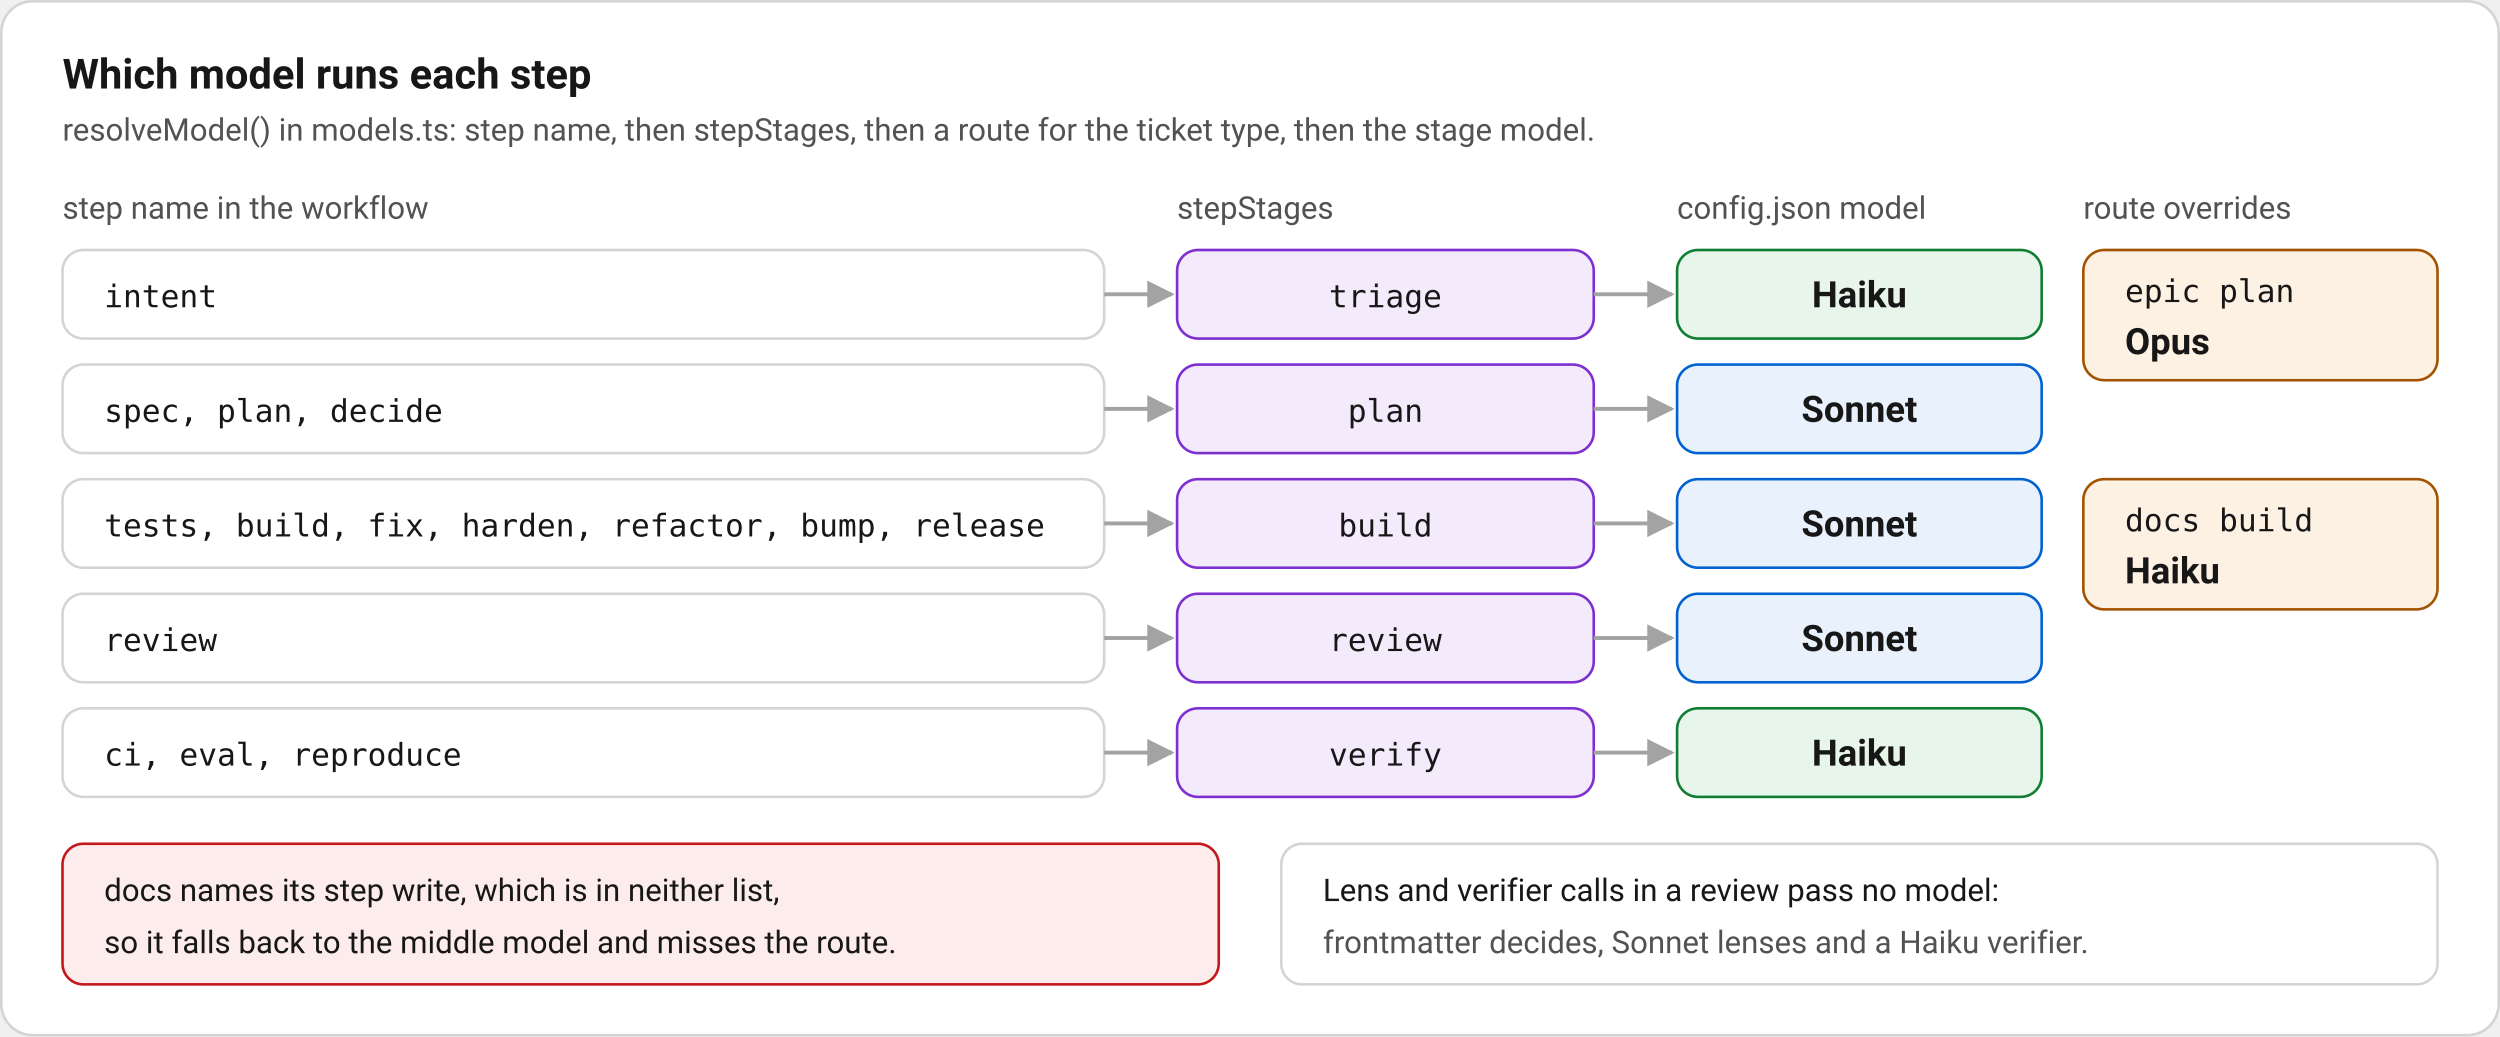
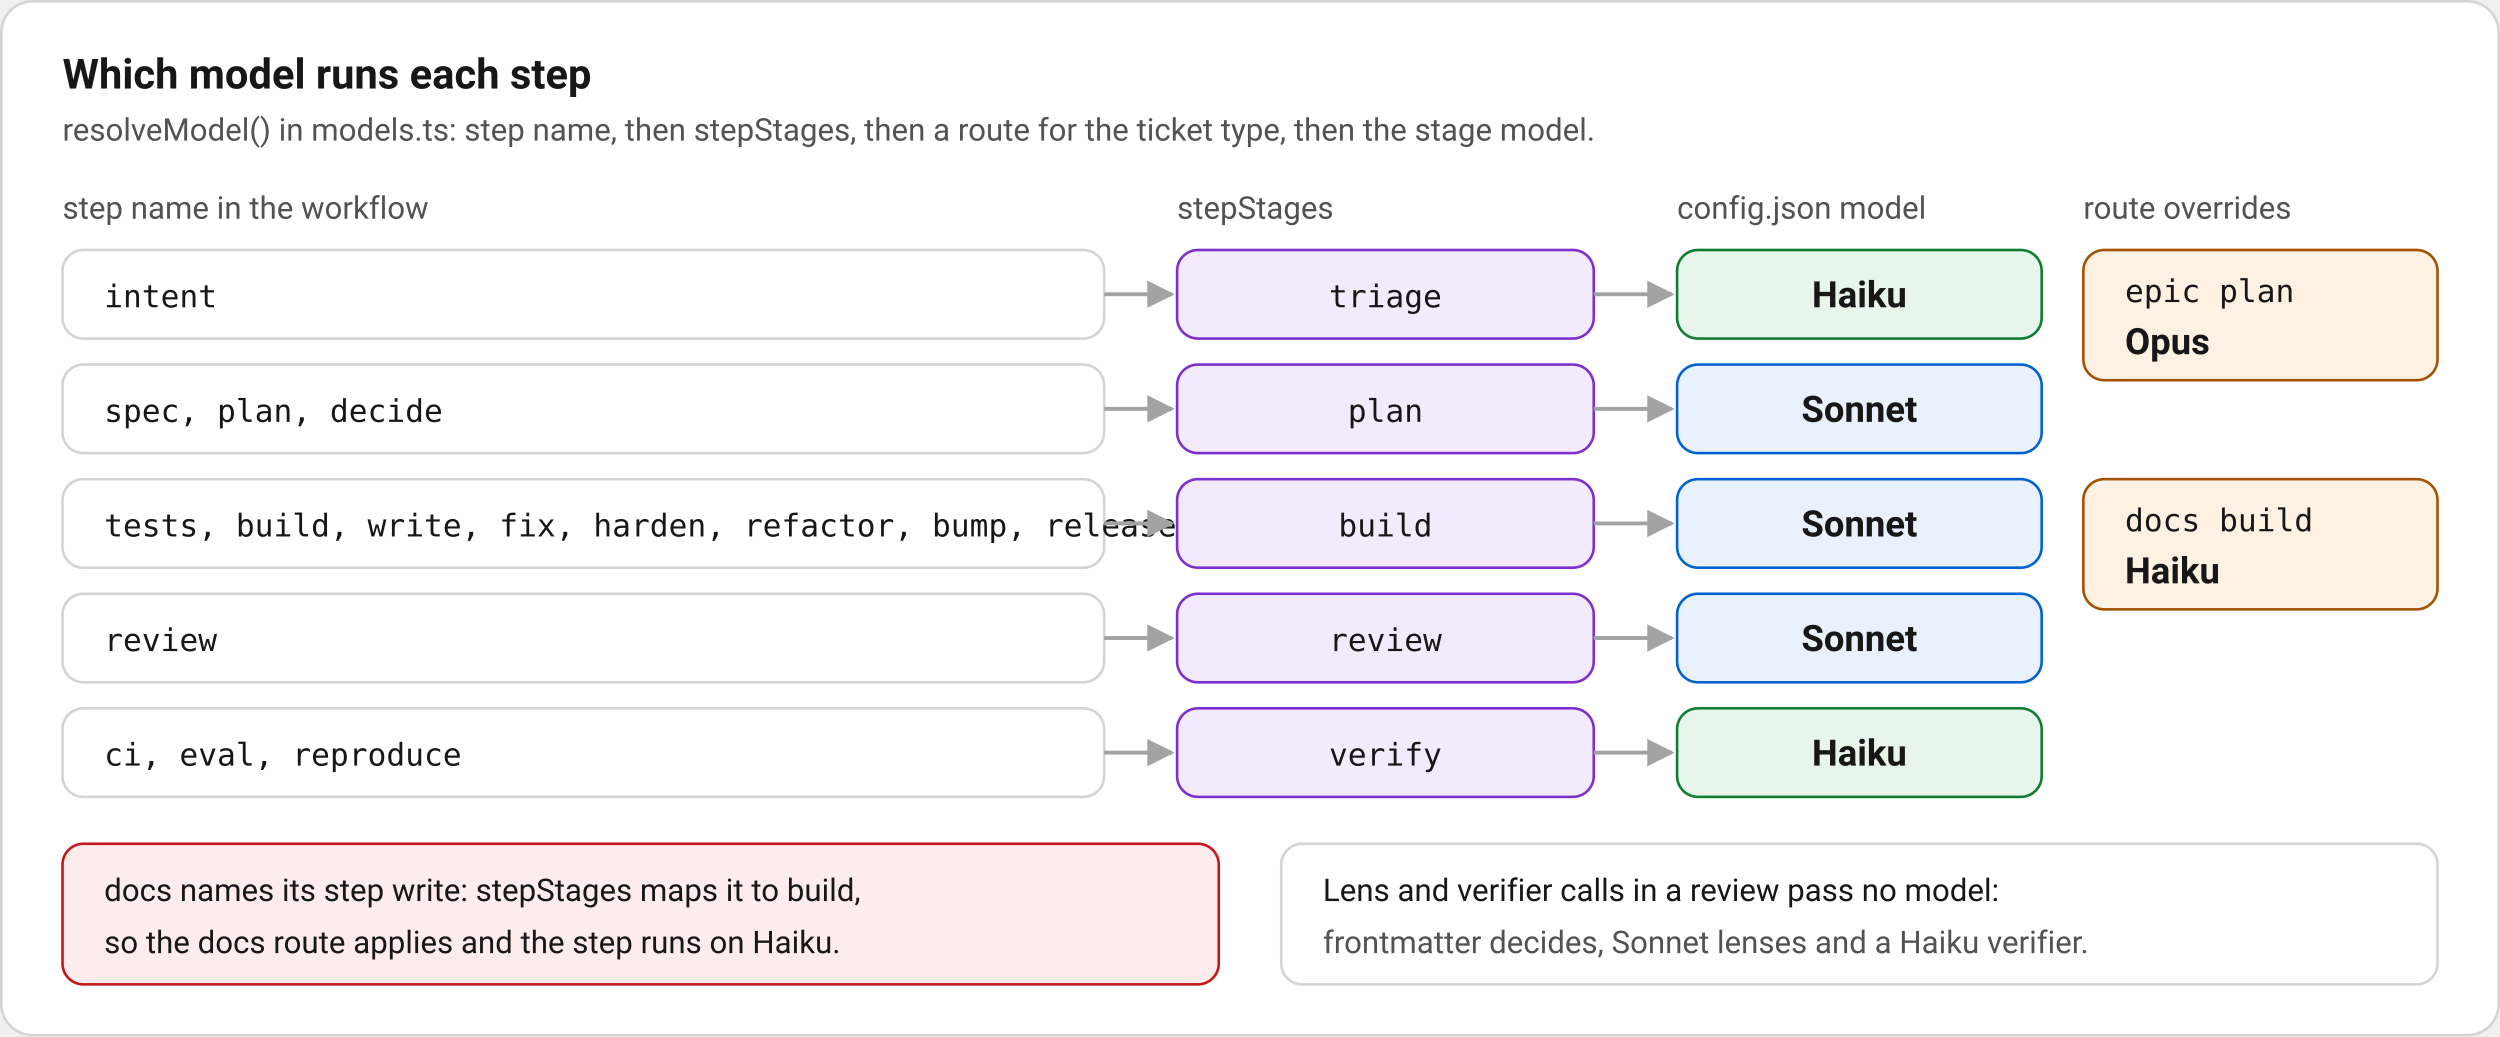
<svg xmlns="http://www.w3.org/2000/svg" viewBox="0 0 960 398" width="960" height="398" role="img" aria-labelledby="t d">
  <style>
    text { font-family: Geist, -apple-system, BlinkMacSystemFont, "Segoe UI", Roboto, Helvetica, Arial, sans-serif; font-size: 12px; fill: #171717; }
    .mono { font-family: "Geist Mono", ui-monospace, Menlo, Consolas, monospace; }
    .h { font-size: 16px; font-weight: 600; }
    .s { font-size: 14px; font-weight: 600; }
    .m { fill: #525252; }
    .card { fill: #ffffff; stroke: #d4d4d4; }
    .ln { stroke: #a3a3a3; stroke-width: 1.5; fill: none; }
    .ah { fill: #a3a3a3; }
    .model { fill: #e8f1fc; stroke: #0062d1; }
    .code { fill: #e7f5ea; stroke: #107d32; }
    .human { fill: #fdf1e3; stroke: #a35200; }
    .file { fill: #f3ebfc; stroke: #7d2fd0; }
    .fail { fill: #fdecec; stroke: #c4171c; }
    .soon { stroke-dasharray: 5 4; }
    @media (prefers-color-scheme: dark) {
      text { fill: #ededed; }
      .m { fill: #a1a1a1; }
      .card { fill: #0a0a0a; stroke: #3f3f3f; }
      .ln { stroke: #737373; }
      .ah { fill: #737373; }
      .model { fill: #0d2340; stroke: #52a8ff; }
      .code { fill: #0c2a16; stroke: #3fb950; }
      .human { fill: #33220a; stroke: #f5a623; }
      .file { fill: #261540; stroke: #bf7af0; }
      .fail { fill: #3a0e10; stroke: #ff6166; }
    }
  </style>
  <defs>
    <marker id="a" viewBox="0 0 10 10" refX="9" refY="5" markerWidth="7" markerHeight="7" orient="auto-start-reverse">
      <path class="ah" d="M0 0L10 5L0 10z" />
    </marker>
  </defs>
  <rect class="card" x="0.5" y="0.5" width="959" height="397" rx="12" />
  <text class="h" x="24" y="34">Which model runs each step</text>
  <text class="m" x="24" y="54">resolveModel() in models.ts: step name, then stepStages, then a route for the ticket type, then the stage model.</text>
  <text class="m" x="24" y="84">step name in the workflow</text>
  <text class="m" x="452" y="84">stepStages</text>
  <text class="m" x="644" y="84">config.json model</text>
  <rect class="card" x="24" y="96" width="400" height="34" rx="8" />
  <text class="mono" x="40" y="118">intent</text>
  <path class="ln" d="M424 113H450" marker-end="url(#a)" />
  <rect class="file" x="452" y="96" width="160" height="34" rx="8" />
  <text class="mono" x="532" y="118" text-anchor="middle">triage</text>
  <path class="ln" d="M612 113H642" marker-end="url(#a)" />
  <rect class="code" x="644" y="96" width="140" height="34" rx="8" />
  <text class="s" x="714" y="118" text-anchor="middle">Haiku</text>
  <rect class="card" x="24" y="140" width="400" height="34" rx="8" />
  <text class="mono" x="40" y="162">spec, plan, decide</text>
  <path class="ln" d="M424 157H450" marker-end="url(#a)" />
  <rect class="file" x="452" y="140" width="160" height="34" rx="8" />
  <text class="mono" x="532" y="162" text-anchor="middle">plan</text>
  <path class="ln" d="M612 157H642" marker-end="url(#a)" />
  <rect class="model" x="644" y="140" width="140" height="34" rx="8" />
  <text class="s" x="714" y="162" text-anchor="middle">Sonnet</text>
  <rect class="card" x="24" y="184" width="400" height="34" rx="8" />
-   <text class="mono" x="40" y="206">tests, build, fix, harden, refactor, bump, release</text>
+   <text class="mono" x="40" y="206">tests, build, write, fix, harden, refactor, bump, release</text>
  <path class="ln" d="M424 201H450" marker-end="url(#a)" />
  <rect class="file" x="452" y="184" width="160" height="34" rx="8" />
  <text class="mono" x="532" y="206" text-anchor="middle">build</text>
  <path class="ln" d="M612 201H642" marker-end="url(#a)" />
  <rect class="model" x="644" y="184" width="140" height="34" rx="8" />
  <text class="s" x="714" y="206" text-anchor="middle">Sonnet</text>
  <rect class="card" x="24" y="228" width="400" height="34" rx="8" />
  <text class="mono" x="40" y="250">review</text>
  <path class="ln" d="M424 245H450" marker-end="url(#a)" />
  <rect class="file" x="452" y="228" width="160" height="34" rx="8" />
  <text class="mono" x="532" y="250" text-anchor="middle">review</text>
  <path class="ln" d="M612 245H642" marker-end="url(#a)" />
  <rect class="model" x="644" y="228" width="140" height="34" rx="8" />
  <text class="s" x="714" y="250" text-anchor="middle">Sonnet</text>
  <rect class="card" x="24" y="272" width="400" height="34" rx="8" />
  <text class="mono" x="40" y="294">ci, eval, reproduce</text>
  <path class="ln" d="M424 289H450" marker-end="url(#a)" />
  <rect class="file" x="452" y="272" width="160" height="34" rx="8" />
  <text class="mono" x="532" y="294" text-anchor="middle">verify</text>
  <path class="ln" d="M612 289H642" marker-end="url(#a)" />
  <rect class="code" x="644" y="272" width="140" height="34" rx="8" />
  <text class="s" x="714" y="294" text-anchor="middle">Haiku</text>
  <text class="m" x="800" y="84">route overrides</text>
  <rect class="human" x="800" y="96" width="136" height="50" rx="8" />
  <text class="mono" x="816" y="116">epic plan</text>
  <text class="s" x="816" y="136">Opus</text>
  <rect class="human" x="800" y="184" width="136" height="50" rx="8" />
  <text class="mono" x="816" y="204">docs build</text>
  <text class="s" x="816" y="224">Haiku</text>
  <rect class="fail" x="24" y="324" width="444" height="54" rx="8" />
-   <text x="40" y="346">docs names its step write, which is in neither list,</text>
-   <text x="40" y="366">so it falls back to the middle model and misses the route.</text>
+   <text x="40" y="346">docs names its step write: stepStages maps it to build,</text>
+   <text x="40" y="366">so the docs route applies and the step runs on Haiku.</text>
  <rect class="card" x="492" y="324" width="444" height="54" rx="8" />
  <text x="508" y="346">Lens and verifier calls in a review pass no model:</text>
  <text class="m" x="508" y="366">frontmatter decides, Sonnet lenses and a Haiku verifier.</text>
</svg>
